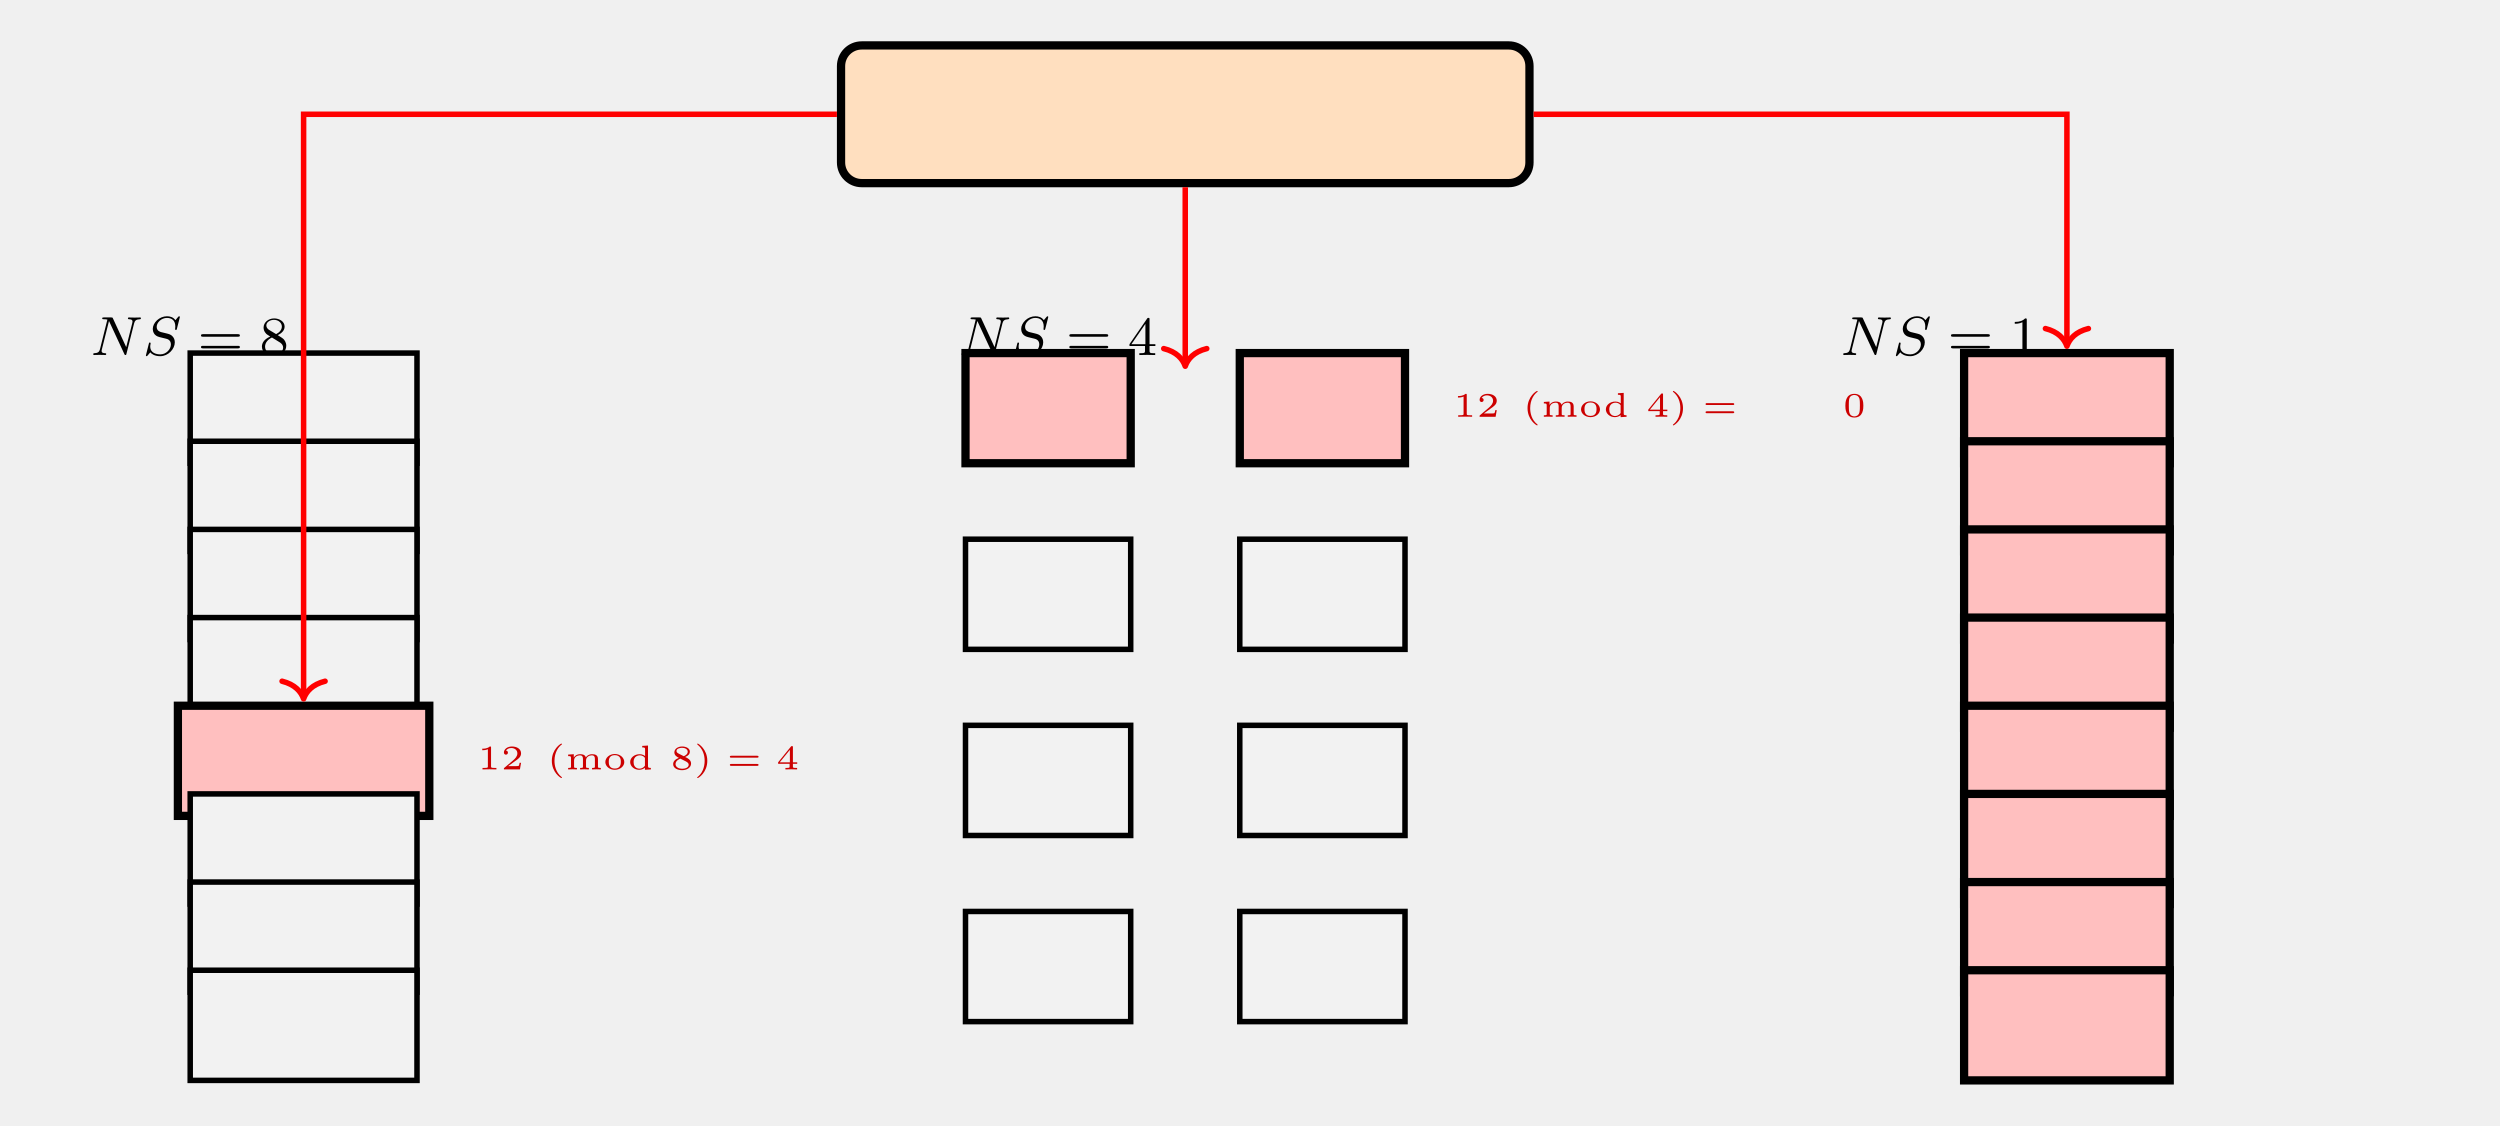
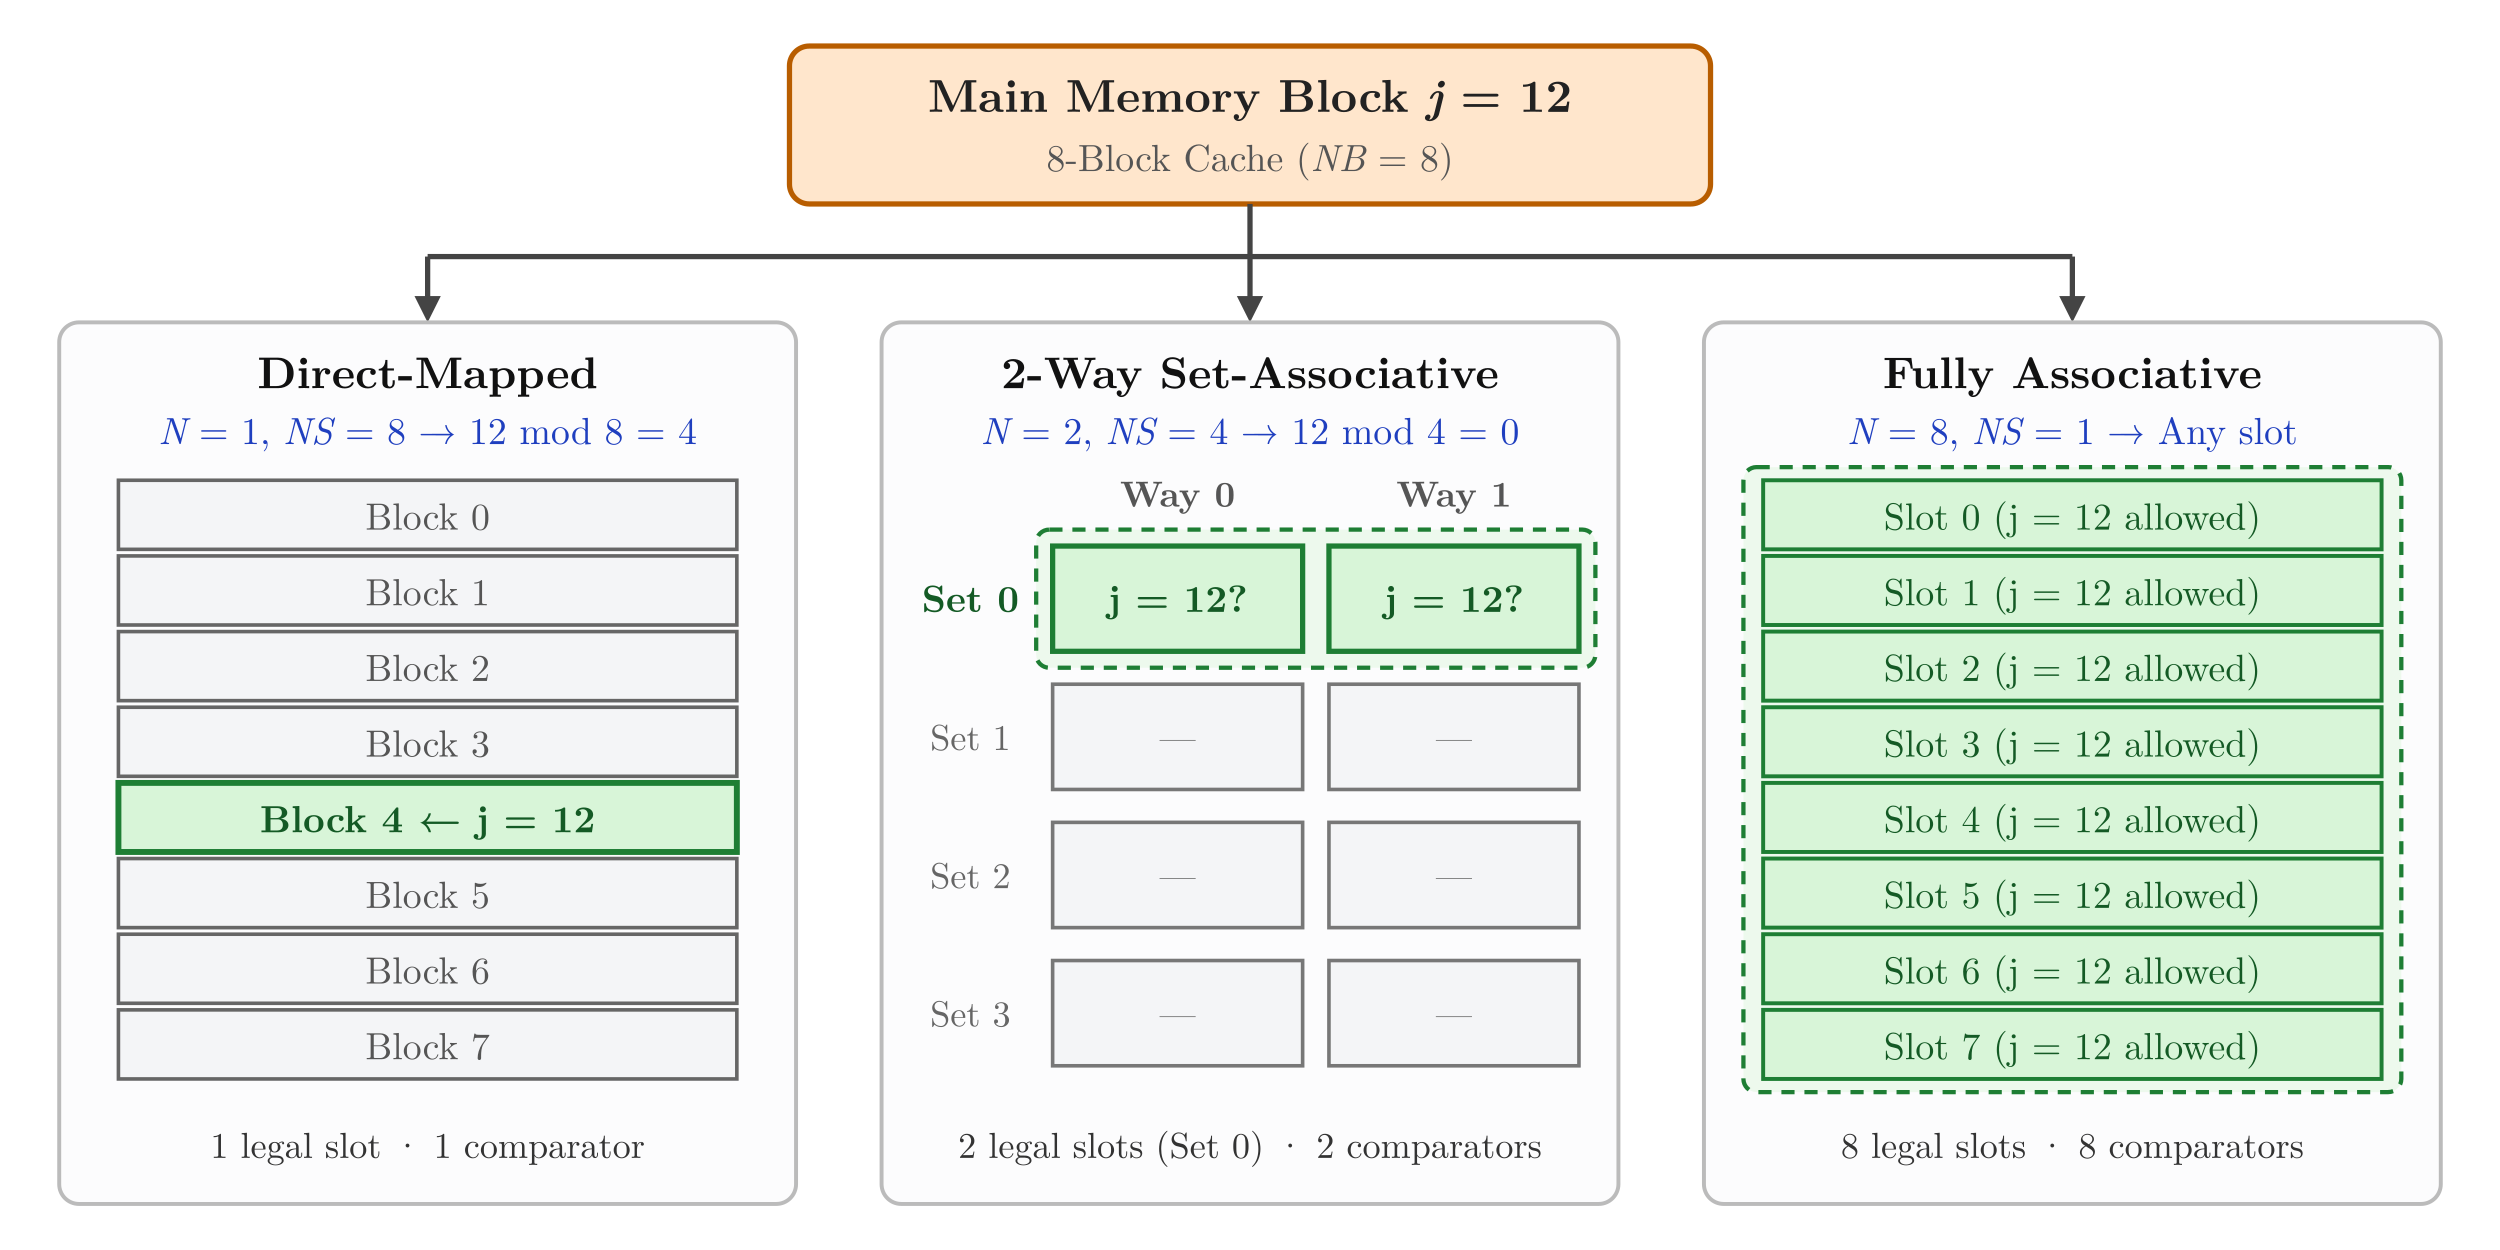
- <svg xmlns="http://www.w3.org/2000/svg" version="1.1" width="361.708pt" height="162.889pt" viewBox="0 -162.889 361.708 162.889">
-   <g id="page21">
-     <g transform="matrix(1 0 0 -1 0 0)">
-       <path d="M218.297 156.316H124.672C123.023 156.316 121.684 154.977 121.684 153.328V139.383C121.684 137.734 123.023 136.395 124.672 136.395H218.297C219.949 136.395 221.289 137.734 221.289 139.383V153.328C221.289 154.977 219.949 156.316 218.297 156.316Z" fill="#ffdfbf" />
-       <path d="M218.297 156.316H124.672C123.023 156.316 121.684 154.977 121.684 153.328V139.383C121.684 137.734 123.023 136.395 124.672 136.395H218.297C219.949 136.395 221.289 137.734 221.289 139.383V153.328C221.289 154.977 219.949 156.316 218.297 156.316Z" stroke="#000" fill="none" stroke-width="1.196" stroke-miterlimit="10" />
-       <path d="M19.401 116.095C19.497 116.485 19.672 116.677 20.246 116.7C20.325 116.7 20.389 116.748 20.389 116.852C20.389 116.9 20.349 116.963 20.269 116.963C20.214 116.963 20.062 116.939 19.473 116.939C18.835 116.939 18.732 116.963 18.66 116.963C18.532 116.963 18.508 116.876 18.508 116.812C18.508 116.708 18.612 116.7 18.684 116.7C19.17 116.684 19.17 116.469 19.17 116.358C19.17 116.318 19.17 116.278 19.138 116.151L18.262 112.66L16.341 116.82C16.277 116.963 16.262 116.963 16.07 116.963H15.034C14.891 116.963 14.787 116.963 14.787 116.812C14.787 116.7 14.883 116.7 15.05 116.7C15.114 116.7 15.353 116.7 15.536 116.653L14.468 112.373C14.373 111.975 14.166 111.8 13.632 111.784C13.584 111.784 13.488 111.776 13.488 111.633C13.488 111.585 13.528 111.521 13.608 111.521C13.64 111.521 13.823 111.545 14.397 111.545C15.026 111.545 15.146 111.521 15.217 111.521C15.249 111.521 15.369 111.521 15.369 111.672C15.369 111.768 15.281 111.784 15.226 111.784C14.939 111.792 14.7 111.84 14.7 112.118C14.7 112.158 14.723 112.27 14.723 112.278L15.768 116.438H15.775L17.991 111.664C18.046 111.537 18.054 111.521 18.142 111.521C18.253 111.521 18.262 111.553 18.293 111.688L19.401 116.095Z" />
-       <path d="M26 116.916C26.008 116.948 26.024 116.995 26.024 117.035C26.024 117.091 25.976 117.131 25.921 117.131C25.865 117.131 25.849 117.115 25.761 117.019C25.674 116.916 25.466 116.661 25.379 116.565C25.068 117.019 24.566 117.131 24.16 117.131C23.052 117.131 22.104 116.198 22.104 115.29C22.104 114.828 22.351 114.557 22.391 114.501C22.654 114.222 22.885 114.158 23.459 114.023C23.737 113.951 23.753 113.951 23.984 113.896C24.215 113.84 24.726 113.712 24.726 113.051C24.726 112.358 24.04 111.617 23.204 111.617C22.685 111.617 21.737 111.776 21.737 112.764C21.737 112.788 21.737 112.955 21.785 113.147L21.793 113.226C21.793 113.322 21.705 113.33 21.674 113.33C21.57 113.33 21.562 113.298 21.522 113.115L21.195 111.816C21.164 111.696 21.108 111.481 21.108 111.457C21.108 111.393 21.155 111.354 21.211 111.354C21.267 111.354 21.275 111.362 21.363 111.465L21.745 111.911C21.929 111.672 22.383 111.354 23.188 111.354C24.343 111.354 25.291 112.398 25.291 113.354C25.291 113.72 25.172 114.007 24.956 114.23C24.717 114.493 24.454 114.557 24.08 114.653C23.849 114.708 23.538 114.78 23.355 114.828C23.116 114.883 22.67 115.043 22.67 115.601C22.67 116.222 23.339 116.892 24.152 116.892C24.869 116.892 25.363 116.517 25.363 115.657C25.363 115.465 25.331 115.298 25.331 115.266C25.331 115.17 25.403 115.154 25.459 115.154C25.554 115.154 25.562 115.186 25.594 115.314L26 116.916Z" />
-       <path d="M34.432 114.174C34.552 114.174 34.711 114.174 34.711 114.358C34.711 114.541 34.52 114.541 34.401 114.541H29.388C29.269 114.541 29.077 114.541 29.077 114.358C29.077 114.174 29.237 114.174 29.357 114.174H34.432ZM34.401 112.485C34.52 112.485 34.711 112.485 34.711 112.668C34.711 112.852 34.552 112.852 34.432 112.852H29.357C29.237 112.852 29.077 112.852 29.077 112.668C29.077 112.485 29.269 112.485 29.388 112.485H34.401Z" />
-       <path d="M40.19 114.398C40.636 114.613 41.178 115.011 41.178 115.633C41.178 116.39 40.405 116.82 39.664 116.82C38.82 116.82 38.134 116.238 38.134 115.489C38.134 115.194 38.238 114.923 38.437 114.693C38.572 114.525 38.604 114.509 39.098 114.198C38.11 113.76 37.895 113.178 37.895 112.732C37.895 111.856 38.78 111.354 39.648 111.354C40.628 111.354 41.417 112.015 41.417 112.86C41.417 113.362 41.146 113.696 41.019 113.832C40.883 113.959 40.875 113.967 40.19 114.398ZM38.955 115.147C38.724 115.282 38.533 115.513 38.533 115.792C38.533 116.294 39.082 116.613 39.648 116.613C40.27 116.613 40.78 116.19 40.78 115.633C40.78 115.17 40.421 114.78 39.951 114.549L38.955 115.147ZM39.346 114.055C39.377 114.039 40.286 113.481 40.421 113.393C40.549 113.322 40.963 113.067 40.963 112.589C40.963 111.975 40.318 111.593 39.664 111.593C38.955 111.593 38.349 112.079 38.349 112.732C38.349 113.33 38.795 113.8 39.346 114.055Z" />
-       <path d="M27.52 95.867H60.332V111.805H27.52Z" fill="#f2f2f2" />
-       <path d="M27.52 95.867H60.332V111.805H27.52Z" stroke="#000" fill="none" stroke-width=".797" stroke-miterlimit="10" />
-       <path d="M27.52 83.109H60.332V99.047H27.52Z" fill="#f2f2f2" />
-       <path d="M27.52 83.109H60.332V99.047H27.52Z" stroke="#000" fill="none" stroke-width=".797" stroke-miterlimit="10" />
-       <path d="M27.52 70.356H60.332V86.293H27.52Z" fill="#f2f2f2" />
-       <path d="M27.52 70.356H60.332V86.293H27.52Z" stroke="#000" fill="none" stroke-width=".797" stroke-miterlimit="10" />
-       <path d="M27.52 57.598H60.332V73.535H27.52Z" fill="#f2f2f2" />
-       <path d="M27.52 57.598H60.332V73.535H27.52Z" stroke="#000" fill="none" stroke-width=".797" stroke-miterlimit="10" />
-       <path d="M25.738 44.844H62.113V60.781H25.738Z" fill="#ffbfbf" />
-       <path d="M25.738 44.844H62.113V60.781H25.738Z" stroke="#000" fill="none" stroke-width="1.196" stroke-miterlimit="10" />
-       <path d="M27.52 32.086H60.332V48.023H27.52Z" fill="#f2f2f2" />
-       <path d="M27.52 32.086H60.332V48.023H27.52Z" stroke="#000" fill="none" stroke-width=".797" stroke-miterlimit="10" />
-       <path d="M27.52 19.332H60.332V35.27H27.52Z" fill="#f2f2f2" />
-       <path d="M27.52 19.332H60.332V35.27H27.52Z" stroke="#000" fill="none" stroke-width=".797" stroke-miterlimit="10" />
-       <path d="M27.52 6.574H60.332V22.512H27.52Z" fill="#f2f2f2" />
-       <path d="M27.52 6.574H60.332V22.512H27.52Z" stroke="#000" fill="none" stroke-width=".797" stroke-miterlimit="10" />
-       <path d="M71.046 54.735C71.046 54.884 71.031 54.884 70.866 54.884C70.513 54.565 69.96 54.565 69.86 54.565H69.775V54.346H69.86C69.975 54.346 70.299 54.361 70.588 54.486V51.994C70.588 51.84 70.588 51.785 70.06 51.785H69.81V51.566C70.084 51.586 70.528 51.586 70.817 51.586S71.549 51.586 71.823 51.566V51.785H71.574C71.046 51.785 71.046 51.84 71.046 51.994V54.735ZM75.388 52.528H75.179C75.164 52.433 75.114 52.124 75.034 52.074C74.994 52.044 74.576 52.044 74.501 52.044H73.524C73.853 52.289 74.222 52.568 74.521 52.767C74.969 53.076 75.388 53.364 75.388 53.893C75.388 54.53 74.785 54.884 74.072 54.884C73.4 54.884 72.907 54.495 72.907 54.007C72.907 53.748 73.126 53.703 73.195 53.703C73.33 53.703 73.489 53.793 73.489 53.997C73.489 54.177 73.36 54.276 73.205 54.291C73.345 54.515 73.634 54.665 73.968 54.665C74.451 54.665 74.854 54.376 74.854 53.888C74.854 53.469 74.566 53.15 74.182 52.827L72.966 51.795C72.917 51.75 72.912 51.75 72.907 51.715V51.566H75.223L75.388 52.528Z" fill="#c00" />
-       <path d="M81.291 55.183C81.291 55.188 81.306 55.208 81.306 55.233C81.306 55.253 81.296 55.303 81.222 55.303C81.122 55.303 79.841 54.505 79.841 52.812C79.841 51.123 81.122 50.32 81.222 50.32C81.296 50.32 81.306 50.37 81.306 50.39C81.306 50.425 81.286 50.44 81.266 50.455C80.385 51.158 80.225 52.169 80.225 52.812C80.225 54.032 80.788 54.834 81.291 55.183ZM86.516 53.071C86.516 53.684 86.047 53.768 85.674 53.768C85.185 53.768 84.901 53.524 84.762 53.305C84.637 53.763 84.129 53.768 83.945 53.768C83.432 53.768 83.143 53.494 83.018 53.28V53.768L82.201 53.713V53.494C82.57 53.494 82.615 53.459 82.615 53.215V51.984C82.615 51.83 82.615 51.785 82.291 51.785H82.201V51.566C82.415 51.581 82.624 51.586 82.839 51.586C83.048 51.586 83.262 51.581 83.472 51.566V51.785H83.382C83.058 51.785 83.058 51.83 83.058 51.984V52.851C83.058 53.404 83.566 53.604 83.89 53.604C84.254 53.604 84.344 53.399 84.344 53.076V51.984C84.344 51.83 84.344 51.785 84.019 51.785H83.93V51.566C84.144 51.581 84.353 51.586 84.568 51.586C84.777 51.586 84.991 51.581 85.2 51.566V51.785H85.111C84.787 51.785 84.787 51.83 84.787 51.984V52.851C84.787 53.404 85.295 53.604 85.619 53.604C85.983 53.604 86.072 53.399 86.072 53.076V51.984C86.072 51.83 86.072 51.785 85.749 51.785H85.659V51.566C85.873 51.581 86.082 51.586 86.296 51.586C86.506 51.586 86.72 51.581 86.929 51.566V51.785H86.84C86.516 51.785 86.516 51.83 86.516 51.984V53.071ZM90.322 52.627C90.322 53.25 89.734 53.798 88.952 53.798S87.582 53.25 87.582 52.627C87.582 52.029 88.175 51.511 88.952 51.511C89.734 51.511 90.322 52.029 90.322 52.627ZM88.952 51.691C88.08 51.691 88.08 52.433 88.08 52.677C88.08 52.901 88.08 53.634 88.952 53.634C89.824 53.634 89.824 52.901 89.824 52.677C89.824 52.433 89.824 51.691 88.952 51.691Z" fill="#c00" />
-       <path d="M92.918 54.969V54.749C93.287 54.749 93.331 54.715 93.331 54.471V53.499C93.222 53.594 92.953 53.768 92.539 53.768C91.792 53.768 91.174 53.265 91.174 52.637C91.174 52.034 91.737 51.511 92.48 51.511C92.888 51.511 93.172 51.691 93.311 51.81V51.511L94.168 51.566V51.785C93.8 51.785 93.755 51.82 93.755 52.064V55.024L92.918 54.969ZM93.311 52.109C93.072 51.74 92.704 51.676 92.51 51.676C92.26 51.676 92.011 51.775 91.847 51.994C91.687 52.199 91.672 52.483 91.672 52.637C91.672 52.772 91.682 53.1 91.897 53.33C92.071 53.509 92.33 53.604 92.574 53.604C92.719 53.604 93.072 53.574 93.311 53.235V52.109Z" fill="#c00" />
-       <path d="M99.133 53.364C99.646 53.579 99.811 53.843 99.811 54.127C99.811 54.645 99.237 54.884 98.695 54.884C98.077 54.884 97.569 54.535 97.569 54.037C97.569 53.579 97.962 53.374 98.221 53.24C97.693 53.036 97.394 52.742 97.394 52.333C97.394 51.735 98.057 51.456 98.685 51.456C99.382 51.456 99.985 51.83 99.985 52.418C99.985 52.961 99.467 53.215 99.133 53.364ZM98.157 53.873C97.942 53.982 97.877 54.112 97.877 54.231C97.877 54.55 98.286 54.695 98.685 54.695C99.083 54.695 99.502 54.5 99.502 54.122C99.502 53.684 98.934 53.479 98.929 53.479S98.919 53.479 98.874 53.504L98.157 53.873ZM98.435 53.13L99.208 52.737C99.387 52.642 99.641 52.508 99.641 52.239C99.641 51.835 99.138 51.661 98.695 51.661C98.241 51.661 97.738 51.885 97.738 52.338C97.738 52.831 98.276 53.061 98.435 53.13ZM102.334 52.812C102.334 54.5 101.053 55.303 100.954 55.303C100.874 55.303 100.874 55.243 100.874 55.233C100.874 55.228 100.874 55.198 100.904 55.168C101.651 54.575 101.95 53.708 101.95 52.812C101.95 52.363 101.866 51.895 101.696 51.486C101.457 50.918 101.143 50.644 100.899 50.445C100.884 50.435 100.874 50.41 100.874 50.39C100.874 50.38 100.874 50.32 100.954 50.32C101.053 50.32 102.334 51.118 102.334 52.812Z" fill="#c00" />
-       <path d="M109.554 53.265C109.624 53.265 109.749 53.265 109.749 53.404C109.749 53.544 109.604 53.544 109.529 53.544H105.817C105.743 53.544 105.598 53.544 105.598 53.404C105.598 53.265 105.728 53.265 105.793 53.265H109.554ZM109.529 52.079C109.604 52.079 109.749 52.079 109.749 52.219C109.749 52.358 109.624 52.358 109.554 52.358H105.793C105.723 52.358 105.598 52.358 105.598 52.219C105.598 52.079 105.743 52.079 105.817 52.079H109.529Z" fill="#c00" />
-       <path d="M115.344 52.378V52.597H114.721V54.789C114.721 54.909 114.716 54.939 114.586 54.939C114.487 54.939 114.482 54.934 114.427 54.864L112.583 52.597V52.378H114.242V51.989C114.242 51.835 114.242 51.785 113.809 51.785H113.635V51.566C113.869 51.576 114.193 51.586 114.482 51.586C114.77 51.586 115.09 51.576 115.329 51.566V51.785H115.154C114.721 51.785 114.721 51.835 114.721 51.989V52.378H115.344ZM114.282 54.401V52.597H112.818L114.282 54.401Z" fill="#c00" />
-       <path d="M145.035 116.095C145.131 116.485 145.306 116.677 145.88 116.7C145.959 116.7 146.023 116.748 146.023 116.852C146.023 116.9 145.983 116.963 145.903 116.963C145.848 116.963 145.696 116.939 145.107 116.939C144.469 116.939 144.366 116.963 144.294 116.963C144.166 116.963 144.142 116.876 144.142 116.812C144.142 116.708 144.246 116.7 144.318 116.7C144.804 116.684 144.804 116.469 144.804 116.358C144.804 116.318 144.804 116.278 144.772 116.151L143.896 112.66L141.975 116.82C141.911 116.963 141.896 116.963 141.704 116.963H140.668C140.525 116.963 140.421 116.963 140.421 116.812C140.421 116.7 140.517 116.7 140.684 116.7C140.748 116.7 140.987 116.7 141.17 116.653L140.102 112.373C140.007 111.975 139.8 111.8 139.266 111.784C139.218 111.784 139.122 111.776 139.122 111.633C139.122 111.585 139.162 111.521 139.242 111.521C139.274 111.521 139.457 111.545 140.031 111.545C140.66 111.545 140.78 111.521 140.851 111.521C140.883 111.521 141.003 111.521 141.003 111.672C141.003 111.768 140.915 111.784 140.86 111.784C140.573 111.792 140.334 111.84 140.334 112.118C140.334 112.158 140.357 112.27 140.357 112.278L141.401 116.438H141.409L143.625 111.664C143.68 111.537 143.688 111.521 143.776 111.521C143.887 111.521 143.896 111.553 143.927 111.688L145.035 116.095Z" />
-       <path d="M151.642 116.916C151.65 116.948 151.666 116.995 151.666 117.035C151.666 117.091 151.618 117.131 151.563 117.131C151.507 117.131 151.491 117.115 151.403 117.019C151.315 116.916 151.108 116.661 151.021 116.565C150.71 117.019 150.208 117.131 149.802 117.131C148.694 117.131 147.746 116.198 147.746 115.29C147.746 114.828 147.993 114.557 148.033 114.501C148.296 114.222 148.527 114.158 149.101 114.023C149.379 113.951 149.395 113.951 149.626 113.896C149.857 113.84 150.367 113.712 150.367 113.051C150.367 112.358 149.682 111.617 148.845 111.617C148.327 111.617 147.379 111.776 147.379 112.764C147.379 112.788 147.379 112.955 147.427 113.147L147.435 113.226C147.435 113.322 147.347 113.33 147.316 113.33C147.212 113.33 147.204 113.298 147.164 113.115L146.837 111.816C146.806 111.696 146.75 111.481 146.75 111.457C146.75 111.393 146.797 111.354 146.853 111.354C146.909 111.354 146.917 111.362 147.005 111.465L147.387 111.911C147.571 111.672 148.025 111.354 148.83 111.354C149.985 111.354 150.933 112.398 150.933 113.354C150.933 113.72 150.814 114.007 150.598 114.23C150.359 114.493 150.096 114.557 149.722 114.653C149.491 114.708 149.18 114.78 148.997 114.828C148.758 114.883 148.311 115.043 148.311 115.601C148.311 116.222 148.981 116.892 149.794 116.892C150.511 116.892 151.005 116.517 151.005 115.657C151.005 115.465 150.973 115.298 150.973 115.266C150.973 115.17 151.045 115.154 151.101 115.154C151.196 115.154 151.204 115.186 151.236 115.314L151.642 116.916Z" />
-       <path d="M160.067 114.174C160.186 114.174 160.345 114.174 160.345 114.358C160.345 114.541 160.154 114.541 160.035 114.541H155.022C154.903 114.541 154.712 114.541 154.712 114.358C154.712 114.174 154.871 114.174 154.991 114.174H160.067ZM160.035 112.485C160.154 112.485 160.345 112.485 160.345 112.668C160.345 112.852 160.186 112.852 160.067 112.852H154.991C154.871 112.852 154.712 112.852 154.712 112.668C154.712 112.485 154.903 112.485 155.022 112.485H160.035Z" />
-       <path d="M166.318 116.677C166.318 116.836 166.318 116.9 166.151 116.9C166.047 116.9 166.039 116.892 165.96 116.78L163.418 113.091V112.828H165.665V112.166C165.665 111.872 165.641 111.784 165.027 111.784H164.844V111.521C165.521 111.545 165.537 111.545 165.991 111.545C166.446 111.545 166.461 111.545 167.139 111.521V111.784H166.956C166.342 111.784 166.318 111.872 166.318 112.166V112.828H167.163V113.091H166.318V116.677ZM165.72 116.031V113.091H163.696L165.72 116.031Z" />
-       <path d="M139.691 95.867H163.594V111.805H139.691Z" fill="#ffbfbf" />
-       <path d="M139.691 95.867H163.594V111.805H139.691Z" stroke="#000" fill="none" stroke-width="1.196" stroke-miterlimit="10" />
-       <path d="M179.375 95.867H203.281V111.805H179.375Z" fill="#ffbfbf" />
-       <path d="M179.375 95.867H203.281V111.805H179.375Z" stroke="#000" fill="none" stroke-width="1.196" stroke-miterlimit="10" />
-       <path d="M212.213 105.758C212.213 105.907 212.198 105.907 212.033 105.907C211.68 105.588 211.127 105.588 211.027 105.588H210.943V105.369H211.027C211.142 105.369 211.466 105.384 211.755 105.509V103.017C211.755 102.863 211.755 102.808 211.227 102.808H210.977V102.589C211.251 102.609 211.695 102.609 211.984 102.609S212.716 102.609 212.99 102.589V102.808H212.741C212.213 102.808 212.213 102.863 212.213 103.017V105.758ZM216.555 103.551H216.346C216.331 103.456 216.281 103.147 216.201 103.097C216.161 103.067 215.743 103.067 215.668 103.067H214.691C215.02 103.312 215.389 103.591 215.688 103.79C216.136 104.099 216.555 104.387 216.555 104.916C216.555 105.553 215.952 105.907 215.239 105.907C214.567 105.907 214.074 105.518 214.074 105.03C214.074 104.771 214.293 104.726 214.362 104.726C214.497 104.726 214.656 104.816 214.656 105.02C214.656 105.2 214.527 105.299 214.372 105.314C214.512 105.538 214.801 105.688 215.135 105.688C215.618 105.688 216.021 105.399 216.021 104.911C216.021 104.492 215.733 104.173 215.349 103.85L214.133 102.818C214.084 102.773 214.079 102.773 214.074 102.738V102.589H216.39L216.555 103.551Z" fill="#c00" />
-       <path d="M222.458 106.206C222.458 106.211 222.473 106.231 222.473 106.256C222.473 106.276 222.463 106.326 222.389 106.326C222.289 106.326 221.008 105.528 221.008 103.835C221.008 102.146 222.289 101.343 222.389 101.343C222.463 101.343 222.473 101.393 222.473 101.413C222.473 101.448 222.453 101.463 222.433 101.478C221.552 102.181 221.392 103.192 221.392 103.835C221.392 105.055 221.955 105.857 222.458 106.206ZM227.683 104.094C227.683 104.707 227.214 104.791 226.84 104.791C226.352 104.791 226.068 104.547 225.929 104.328C225.804 104.786 225.296 104.791 225.112 104.791C224.599 104.791 224.31 104.517 224.185 104.303V104.791L223.368 104.736V104.517C223.737 104.517 223.782 104.482 223.782 104.238V103.007C223.782 102.853 223.782 102.808 223.458 102.808H223.368V102.589C223.582 102.604 223.791 102.609 224.006 102.609C224.215 102.609 224.429 102.604 224.639 102.589V102.808H224.549C224.225 102.808 224.225 102.853 224.225 103.007V103.874C224.225 104.427 224.733 104.627 225.057 104.627C225.421 104.627 225.511 104.422 225.511 104.099V103.007C225.511 102.853 225.511 102.808 225.186 102.808H225.097V102.589C225.311 102.604 225.52 102.609 225.734 102.609C225.944 102.609 226.158 102.604 226.367 102.589V102.808H226.278C225.954 102.808 225.954 102.853 225.954 103.007V103.874C225.954 104.427 226.462 104.627 226.786 104.627C227.149 104.627 227.239 104.422 227.239 104.099V103.007C227.239 102.853 227.239 102.808 226.916 102.808H226.826V102.589C227.04 102.604 227.249 102.609 227.463 102.609C227.673 102.609 227.887 102.604 228.096 102.589V102.808H228.006C227.683 102.808 227.683 102.853 227.683 103.007V104.094ZM231.489 103.65C231.489 104.273 230.901 104.821 230.119 104.821S228.749 104.273 228.749 103.65C228.749 103.052 229.342 102.534 230.119 102.534C230.901 102.534 231.489 103.052 231.489 103.65ZM230.119 102.714C229.247 102.714 229.247 103.456 229.247 103.7C229.247 103.924 229.247 104.657 230.119 104.657C230.991 104.657 230.991 103.924 230.991 103.7C230.991 103.456 230.991 102.714 230.119 102.714Z" fill="#c00" />
-       <path d="M234.085 105.992V105.772C234.454 105.772 234.498 105.738 234.498 105.494V104.522C234.389 104.617 234.12 104.791 233.706 104.791C232.959 104.791 232.341 104.288 232.341 103.66C232.341 103.057 232.904 102.534 233.647 102.534C234.055 102.534 234.339 102.714 234.478 102.833V102.534L235.336 102.589V102.808C234.967 102.808 234.922 102.843 234.922 103.087V106.047L234.085 105.992ZM234.478 103.132C234.239 102.763 233.871 102.699 233.677 102.699C233.427 102.699 233.178 102.798 233.014 103.017C232.854 103.222 232.839 103.506 232.839 103.66C232.839 103.795 232.849 104.123 233.064 104.353C233.238 104.532 233.497 104.627 233.741 104.627C233.886 104.627 234.239 104.597 234.478 104.258V103.132Z" fill="#c00" />
-       <path d="M241.237 103.401V103.62H240.614V105.812C240.614 105.932 240.609 105.962 240.479 105.962C240.38 105.962 240.375 105.957 240.32 105.887L238.476 103.62V103.401H240.135V103.012C240.135 102.858 240.135 102.808 239.702 102.808H239.528V102.589C239.762 102.599 240.086 102.609 240.375 102.609C240.663 102.609 240.983 102.599 241.222 102.589V102.808H241.047C240.614 102.808 240.614 102.858 240.614 103.012V103.401H241.237ZM240.175 105.424V103.62H238.711L240.175 105.424ZM243.501 103.835C243.501 105.523 242.22 106.326 242.121 106.326C242.041 106.326 242.041 106.266 242.041 106.256C242.041 106.251 242.041 106.221 242.071 106.191C242.818 105.598 243.117 104.731 243.117 103.835C243.117 103.386 243.032 102.918 242.863 102.509C242.624 101.941 242.31 101.667 242.066 101.468C242.051 101.458 242.041 101.433 242.041 101.413C242.041 101.403 242.041 101.343 242.121 101.343C242.22 101.343 243.501 102.141 243.501 103.835Z" fill="#c00" />
-       <path d="M250.721 104.288C250.791 104.288 250.916 104.288 250.916 104.427C250.916 104.567 250.771 104.567 250.696 104.567H246.984C246.91 104.567 246.765 104.567 246.765 104.427C246.765 104.288 246.895 104.288 246.959 104.288H250.721ZM250.696 103.102C250.771 103.102 250.916 103.102 250.916 103.242C250.916 103.381 250.791 103.381 250.721 103.381H246.959C246.89 103.381 246.765 103.381 246.765 103.242C246.765 103.102 246.91 103.102 246.984 103.102H250.696Z" fill="#c00" />
-       <path d="M269.595 104.183C269.595 104.542 269.595 105.907 268.294 105.907C266.994 105.907 266.994 104.542 266.994 104.183C266.994 103.82 266.994 102.479 268.294 102.479C269.595 102.479 269.595 103.82 269.595 104.183ZM268.294 102.644C268.11 102.644 267.691 102.709 267.567 103.212C267.497 103.481 267.492 103.835 267.492 104.243C267.492 104.612 267.492 104.956 267.572 105.24C267.696 105.658 268.08 105.743 268.294 105.743C268.663 105.743 268.927 105.553 269.027 105.205C269.096 104.951 269.096 104.537 269.096 104.243C269.096 103.904 269.096 103.501 269.022 103.202C268.892 102.719 268.493 102.644 268.294 102.644Z" fill="#c00" />
-       <path d="M139.691 68.938H163.594V84.875H139.691Z" fill="#f2f2f2" />
-       <path d="M139.691 68.938H163.594V84.875H139.691Z" stroke="#000" fill="none" stroke-width=".797" stroke-miterlimit="10" />
-       <path d="M179.375 68.938H203.281V84.875H179.375Z" fill="#f2f2f2" />
-       <path d="M179.375 68.938H203.281V84.875H179.375Z" stroke="#000" fill="none" stroke-width=".797" stroke-miterlimit="10" />
-       <path d="M139.691 42.008H163.594V57.945H139.691Z" fill="#f2f2f2" />
-       <path d="M139.691 42.008H163.594V57.945H139.691Z" stroke="#000" fill="none" stroke-width=".797" stroke-miterlimit="10" />
-       <path d="M179.375 42.008H203.281V57.945H179.375Z" fill="#f2f2f2" />
-       <path d="M179.375 42.008H203.281V57.945H179.375Z" stroke="#000" fill="none" stroke-width=".797" stroke-miterlimit="10" />
-       <path d="M139.691 15.078H163.594V31.016H139.691Z" fill="#f2f2f2" />
-       <path d="M139.691 15.078H163.594V31.016H139.691Z" stroke="#000" fill="none" stroke-width=".797" stroke-miterlimit="10" />
-       <path d="M179.375 15.078H203.281V31.016H179.375Z" fill="#f2f2f2" />
-       <path d="M179.375 15.078H203.281V31.016H179.375Z" stroke="#000" fill="none" stroke-width=".797" stroke-miterlimit="10" />
-       <path d="M272.594 116.095C272.69 116.485 272.865 116.677 273.439 116.7C273.518 116.7 273.582 116.748 273.582 116.852C273.582 116.9 273.542 116.963 273.462 116.963C273.407 116.963 273.255 116.939 272.666 116.939C272.028 116.939 271.925 116.963 271.853 116.963C271.725 116.963 271.701 116.876 271.701 116.812C271.701 116.708 271.805 116.7 271.877 116.7C272.363 116.684 272.363 116.469 272.363 116.358C272.363 116.318 272.363 116.278 272.331 116.151L271.455 112.66L269.534 116.82C269.47 116.963 269.455 116.963 269.263 116.963H268.227C268.084 116.963 267.98 116.963 267.98 116.812C267.98 116.7 268.076 116.7 268.243 116.7C268.307 116.7 268.546 116.7 268.729 116.653L267.661 112.373C267.566 111.975 267.359 111.8 266.825 111.784C266.777 111.784 266.681 111.776 266.681 111.633C266.681 111.585 266.721 111.521 266.801 111.521C266.833 111.521 267.016 111.545 267.59 111.545C268.219 111.545 268.339 111.521 268.41 111.521C268.442 111.521 268.562 111.521 268.562 111.672C268.562 111.768 268.474 111.784 268.419 111.784C268.132 111.792 267.893 111.84 267.893 112.118C267.893 112.158 267.916 112.27 267.916 112.278L268.96 116.438H268.968L271.184 111.664C271.239 111.537 271.247 111.521 271.335 111.521C271.446 111.521 271.455 111.553 271.486 111.688L272.594 116.095Z" />
-       <path d="M279.193 116.916C279.201 116.948 279.217 116.995 279.217 117.035C279.217 117.091 279.169 117.131 279.114 117.131C279.058 117.131 279.042 117.115 278.954 117.019C278.867 116.916 278.659 116.661 278.572 116.565C278.261 117.019 277.759 117.131 277.353 117.131C276.245 117.131 275.297 116.198 275.297 115.29C275.297 114.828 275.544 114.557 275.584 114.501C275.847 114.222 276.078 114.158 276.652 114.023C276.93 113.951 276.946 113.951 277.177 113.896C277.408 113.84 277.918 113.712 277.918 113.051C277.918 112.358 277.233 111.617 276.397 111.617C275.878 111.617 274.93 111.776 274.93 112.764C274.93 112.788 274.93 112.955 274.978 113.147L274.986 113.226C274.986 113.322 274.898 113.33 274.867 113.33C274.763 113.33 274.755 113.298 274.715 113.115L274.388 111.816C274.357 111.696 274.301 111.481 274.301 111.457C274.301 111.393 274.348 111.354 274.404 111.354C274.46 111.354 274.468 111.362 274.556 111.465L274.938 111.911C275.122 111.672 275.576 111.354 276.381 111.354C277.536 111.354 278.484 112.398 278.484 113.354C278.484 113.72 278.365 114.007 278.149 114.23C277.91 114.493 277.647 114.557 277.273 114.653C277.042 114.708 276.731 114.78 276.548 114.828C276.309 114.883 275.863 115.043 275.863 115.601C275.863 116.222 276.532 116.892 277.345 116.892C278.062 116.892 278.556 116.517 278.556 115.657C278.556 115.465 278.524 115.298 278.524 115.266C278.524 115.17 278.596 115.154 278.652 115.154C278.747 115.154 278.755 115.186 278.787 115.314L279.193 116.916Z" />
-       <path d="M287.625 114.174C287.745 114.174 287.904 114.174 287.904 114.358C287.904 114.541 287.713 114.541 287.594 114.541H282.581C282.462 114.541 282.27 114.541 282.27 114.358C282.27 114.174 282.43 114.174 282.55 114.174H287.625ZM287.594 112.485C287.713 112.485 287.904 112.485 287.904 112.668C287.904 112.852 287.745 112.852 287.625 112.852H282.55C282.43 112.852 282.27 112.852 282.27 112.668C282.27 112.485 282.462 112.485 282.581 112.485H287.594Z" />
-       <path d="M293.24 116.597C293.24 116.812 293.224 116.82 293.009 116.82C292.682 116.501 292.26 116.31 291.503 116.31V116.047C291.718 116.047 292.148 116.047 292.61 116.262V112.174C292.61 111.879 292.586 111.784 291.829 111.784H291.55V111.521C291.877 111.545 292.562 111.545 292.921 111.545C293.279 111.545 293.973 111.545 294.3 111.521V111.784H294.02C293.264 111.784 293.24 111.879 293.24 112.174V116.597Z" />
-       <path d="M284.172 95.867H313.922V111.805H284.172Z" fill="#ffbfbf" />
-       <path d="M284.172 95.867H313.922V111.805H284.172Z" stroke="#000" fill="none" stroke-width="1.196" stroke-miterlimit="10" />
-       <path d="M284.172 83.109H313.922V99.047H284.172Z" fill="#ffbfbf" />
-       <path d="M284.172 83.109H313.922V99.047H284.172Z" stroke="#000" fill="none" stroke-width="1.196" stroke-miterlimit="10" />
-       <path d="M284.172 70.356H313.922V86.293H284.172Z" fill="#ffbfbf" />
-       <path d="M284.172 70.356H313.922V86.293H284.172Z" stroke="#000" fill="none" stroke-width="1.196" stroke-miterlimit="10" />
-       <path d="M284.172 57.598H313.922V73.535H284.172Z" fill="#ffbfbf" />
-       <path d="M284.172 57.598H313.922V73.535H284.172Z" stroke="#000" fill="none" stroke-width="1.196" stroke-miterlimit="10" />
-       <path d="M284.172 44.844H313.922V60.781H284.172Z" fill="#ffbfbf" />
-       <path d="M284.172 44.844H313.922V60.781H284.172Z" stroke="#000" fill="none" stroke-width="1.196" stroke-miterlimit="10" />
-       <path d="M284.172 32.086H313.922V48.023H284.172Z" fill="#ffbfbf" />
-       <path d="M284.172 32.086H313.922V48.023H284.172Z" stroke="#000" fill="none" stroke-width="1.196" stroke-miterlimit="10" />
-       <path d="M284.172 19.332H313.922V35.27H284.172Z" fill="#ffbfbf" />
-       <path d="M284.172 19.332H313.922V35.27H284.172Z" stroke="#000" fill="none" stroke-width="1.196" stroke-miterlimit="10" />
-       <path d="M284.172 6.574H313.922V22.512H284.172Z" fill="#ffbfbf" />
-       <path d="M284.172 6.574H313.922V22.512H284.172Z" stroke="#000" fill="none" stroke-width="1.196" stroke-miterlimit="10" />
-       <path d="M121.086 146.355H43.926V62.176" stroke="#f00" fill="none" stroke-width=".797" stroke-miterlimit="10" />
-       <path d="M47.035 64.328C45.168 63.859 44.289 62.82 43.926 61.777C43.563 62.82 42.68 63.859 40.812 64.328" stroke="#f00" fill="none" stroke-width=".797" stroke-miterlimit="10" stroke-linecap="round" stroke-linejoin="round" />
-       <path d="M171.484 135.797V110.301" stroke="#f00" fill="none" stroke-width=".797" stroke-miterlimit="10" />
-       <path d="M174.598 112.453C172.731 111.988 171.848 110.949 171.485 109.902C171.121 110.949 170.242 111.988 168.375 112.453" stroke="#f00" fill="none" stroke-width=".797" stroke-miterlimit="10" stroke-linecap="round" stroke-linejoin="round" />
-       <path d="M221.887 146.355H299.047V113.199" stroke="#f00" fill="none" stroke-width=".797" stroke-miterlimit="10" />
-       <path d="M302.157 115.352C300.29 114.883 299.411 113.848 299.047 112.801C298.684 113.848 297.801 114.883 295.938 115.352" stroke="#f00" fill="none" stroke-width=".797" stroke-miterlimit="10" stroke-linecap="round" stroke-linejoin="round" />
-     </g>
+ <svg xmlns="http://www.w3.org/2000/svg" width="760" height="380" viewBox="0 0 760 380" font-family="'Latin Modern Roman','CMU Serif','Times New Roman',serif" font-size="13">
+   <rect width="760" height="380" fill="#fff" />
+   <rect x="240" y="14" width="280" height="48" rx="6" fill="#ffe6cc" stroke="#b85d00" stroke-width="1.6" />
+   <text x="380" y="34" text-anchor="middle" font-size="14" font-weight="bold" fill="#222">Main Memory Block <tspan font-style="italic">j</tspan> = 12</text>
+   <text x="380" y="52" text-anchor="middle" font-size="11.5" fill="#555">8-Block Cache (<tspan font-style="italic">NB</tspan> = 8)</text>
+   <g stroke="#444" stroke-width="1.6" fill="none">
+     <line x1="380" y1="62" x2="380" y2="78" />
+     <line x1="130" y1="78" x2="630" y2="78" />
+     <line x1="130" y1="78" x2="130" y2="92" />
+     <line x1="380" y1="78" x2="380" y2="92" />
+     <line x1="630" y1="78" x2="630" y2="92" />
  </g>
+   <polygon points="126,90 130,98 134,90" fill="#444" />
+   <polygon points="376,90 380,98 384,90" fill="#444" />
+   <polygon points="626,90 630,98 634,90" fill="#444" />
+   <rect x="18" y="98" width="224" height="268" rx="6" fill="#fcfcfd" stroke="#bbb" stroke-width="1.2" />
+   <text x="130" y="118" text-anchor="middle" font-size="13.5" font-weight="bold" fill="#111">Direct-Mapped</text>
+   <text x="130" y="135" text-anchor="middle" font-size="11.5" fill="#1f3fbf">
+     <tspan font-style="italic">N</tspan> = 1, <tspan font-style="italic">NS</tspan> = 8 → 12 mod 8 = 4</text>
+   <g font-size="11.5" text-anchor="middle">
+     <rect x="36" y="146" width="188" height="21" fill="#f4f5f7" stroke="#666" stroke-width="1.1" />
+     <text x="130" y="161" fill="#555">Block 0</text>
+     <rect x="36" y="169" width="188" height="21" fill="#f4f5f7" stroke="#666" stroke-width="1.1" />
+     <text x="130" y="184" fill="#555">Block 1</text>
+     <rect x="36" y="192" width="188" height="21" fill="#f4f5f7" stroke="#666" stroke-width="1.1" />
+     <text x="130" y="207" fill="#555">Block 2</text>
+     <rect x="36" y="215" width="188" height="21" fill="#f4f5f7" stroke="#666" stroke-width="1.1" />
+     <text x="130" y="230" fill="#555">Block 3</text>
+     <rect x="36" y="238" width="188" height="21" fill="#d8f5d8" stroke="#1e7e34" stroke-width="1.8" />
+     <text x="130" y="253" font-weight="bold" fill="#145a25">Block 4  ←  j = 12</text>
+     <rect x="36" y="261" width="188" height="21" fill="#f4f5f7" stroke="#666" stroke-width="1.1" />
+     <text x="130" y="276" fill="#555">Block 5</text>
+     <rect x="36" y="284" width="188" height="21" fill="#f4f5f7" stroke="#666" stroke-width="1.1" />
+     <text x="130" y="299" fill="#555">Block 6</text>
+     <rect x="36" y="307" width="188" height="21" fill="#f4f5f7" stroke="#666" stroke-width="1.1" />
+     <text x="130" y="322" fill="#555">Block 7</text>
+   </g>
+   <text x="130" y="352" text-anchor="middle" font-size="11" fill="#333">1 legal slot · 1 comparator</text>
+   <rect x="268" y="98" width="224" height="268" rx="6" fill="#fcfcfd" stroke="#bbb" stroke-width="1.2" />
+   <text x="380" y="118" text-anchor="middle" font-size="13.5" font-weight="bold" fill="#111">2-Way Set-Associative</text>
+   <text x="380" y="135" text-anchor="middle" font-size="11.5" fill="#1f3fbf">
+     <tspan font-style="italic">N</tspan> = 2, <tspan font-style="italic">NS</tspan> = 4 → 12 mod 4 = 0</text>
+   <text x="358" y="154" text-anchor="middle" font-size="11" font-weight="bold" fill="#555">Way 0</text>
+   <text x="442" y="154" text-anchor="middle" font-size="11" font-weight="bold" fill="#555">Way 1</text>
+   <rect x="315" y="161" width="170" height="42" rx="4" fill="#edf9ed" stroke="#1e7e34" stroke-width="1.3" stroke-dasharray="4,3" />
+   <text x="295" y="186" text-anchor="middle" font-size="11.5" font-weight="bold" fill="#145a25">Set 0</text>
+   <rect x="320" y="166" width="76" height="32" fill="#d8f5d8" stroke="#1e7e34" stroke-width="1.6" />
+   <text x="358" y="186" text-anchor="middle" font-size="11.5" font-weight="bold" fill="#145a25">j = 12?</text>
+   <rect x="404" y="166" width="76" height="32" fill="#d8f5d8" stroke="#1e7e34" stroke-width="1.6" />
+   <text x="442" y="186" text-anchor="middle" font-size="11.5" font-weight="bold" fill="#145a25">j = 12?</text>
+   <g font-size="11" text-anchor="middle" fill="#666">
+     <text x="295" y="228">Set 1</text>
+     <rect x="320" y="208" width="76" height="32" fill="#f4f5f7" stroke="#777" stroke-width="1.1" />
+     <text x="358" y="228">—</text>
+     <rect x="404" y="208" width="76" height="32" fill="#f4f5f7" stroke="#777" stroke-width="1.1" />
+     <text x="442" y="228">—</text>
+     <text x="295" y="270">Set 2</text>
+     <rect x="320" y="250" width="76" height="32" fill="#f4f5f7" stroke="#777" stroke-width="1.1" />
+     <text x="358" y="270">—</text>
+     <rect x="404" y="250" width="76" height="32" fill="#f4f5f7" stroke="#777" stroke-width="1.1" />
+     <text x="442" y="270">—</text>
+     <text x="295" y="312">Set 3</text>
+     <rect x="320" y="292" width="76" height="32" fill="#f4f5f7" stroke="#777" stroke-width="1.1" />
+     <text x="358" y="312">—</text>
+     <rect x="404" y="292" width="76" height="32" fill="#f4f5f7" stroke="#777" stroke-width="1.1" />
+     <text x="442" y="312">—</text>
+   </g>
+   <text x="380" y="352" text-anchor="middle" font-size="11" fill="#333">2 legal slots (Set 0) · 2 comparators</text>
+   <rect x="518" y="98" width="224" height="268" rx="6" fill="#fcfcfd" stroke="#bbb" stroke-width="1.2" />
+   <text x="630" y="118" text-anchor="middle" font-size="13.5" font-weight="bold" fill="#111">Fully Associative</text>
+   <text x="630" y="135" text-anchor="middle" font-size="11.5" fill="#1f3fbf">
+     <tspan font-style="italic">N</tspan> = 8, <tspan font-style="italic">NS</tspan> = 1 → Any slot</text>
+   <rect x="530" y="142" width="200" height="190" rx="4" fill="#edf9ed" stroke="#1e7e34" stroke-width="1.3" stroke-dasharray="4,3" />
+   <g font-size="11.5" text-anchor="middle" fill="#145a25">
+     <rect x="536" y="146" width="188" height="21" fill="#d8f5d8" stroke="#1e7e34" stroke-width="1.2" />
+     <text x="630" y="161">Slot 0  (j = 12 allowed)</text>
+     <rect x="536" y="169" width="188" height="21" fill="#d8f5d8" stroke="#1e7e34" stroke-width="1.2" />
+     <text x="630" y="184">Slot 1  (j = 12 allowed)</text>
+     <rect x="536" y="192" width="188" height="21" fill="#d8f5d8" stroke="#1e7e34" stroke-width="1.2" />
+     <text x="630" y="207">Slot 2  (j = 12 allowed)</text>
+     <rect x="536" y="215" width="188" height="21" fill="#d8f5d8" stroke="#1e7e34" stroke-width="1.2" />
+     <text x="630" y="230">Slot 3  (j = 12 allowed)</text>
+     <rect x="536" y="238" width="188" height="21" fill="#d8f5d8" stroke="#1e7e34" stroke-width="1.2" />
+     <text x="630" y="253">Slot 4  (j = 12 allowed)</text>
+     <rect x="536" y="261" width="188" height="21" fill="#d8f5d8" stroke="#1e7e34" stroke-width="1.2" />
+     <text x="630" y="276">Slot 5  (j = 12 allowed)</text>
+     <rect x="536" y="284" width="188" height="21" fill="#d8f5d8" stroke="#1e7e34" stroke-width="1.2" />
+     <text x="630" y="299">Slot 6  (j = 12 allowed)</text>
+     <rect x="536" y="307" width="188" height="21" fill="#d8f5d8" stroke="#1e7e34" stroke-width="1.2" />
+     <text x="630" y="322">Slot 7  (j = 12 allowed)</text>
+   </g>
+   <text x="630" y="352" text-anchor="middle" font-size="11" fill="#333">8 legal slots · 8 comparators</text>
</svg>
